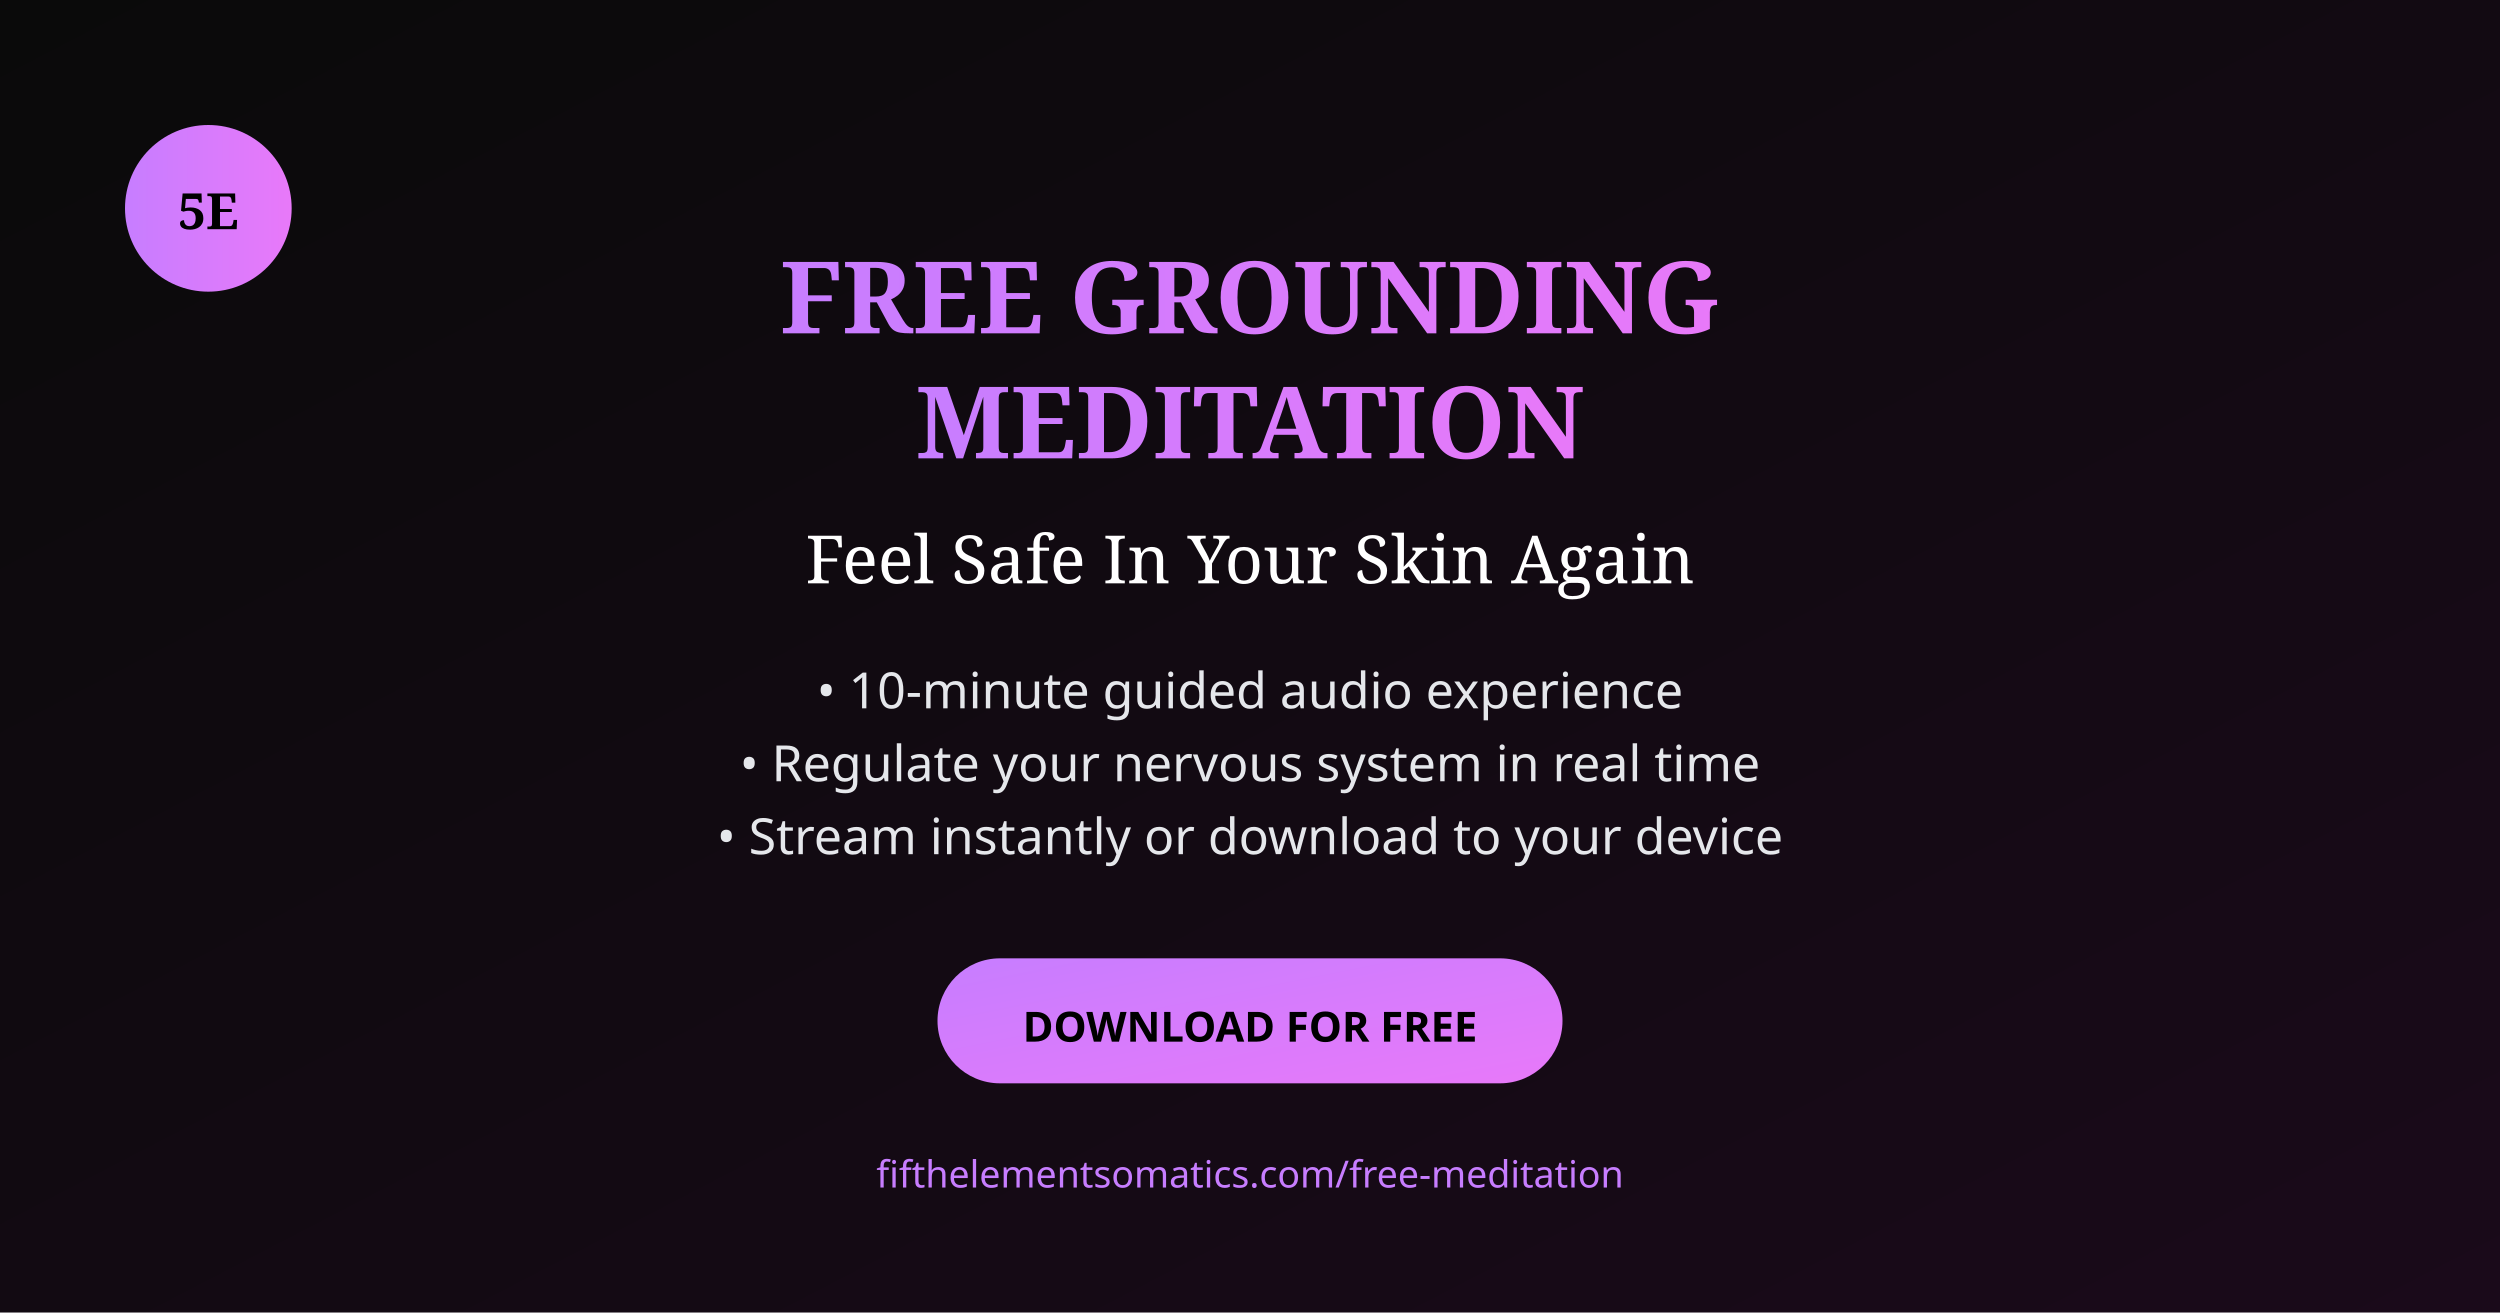
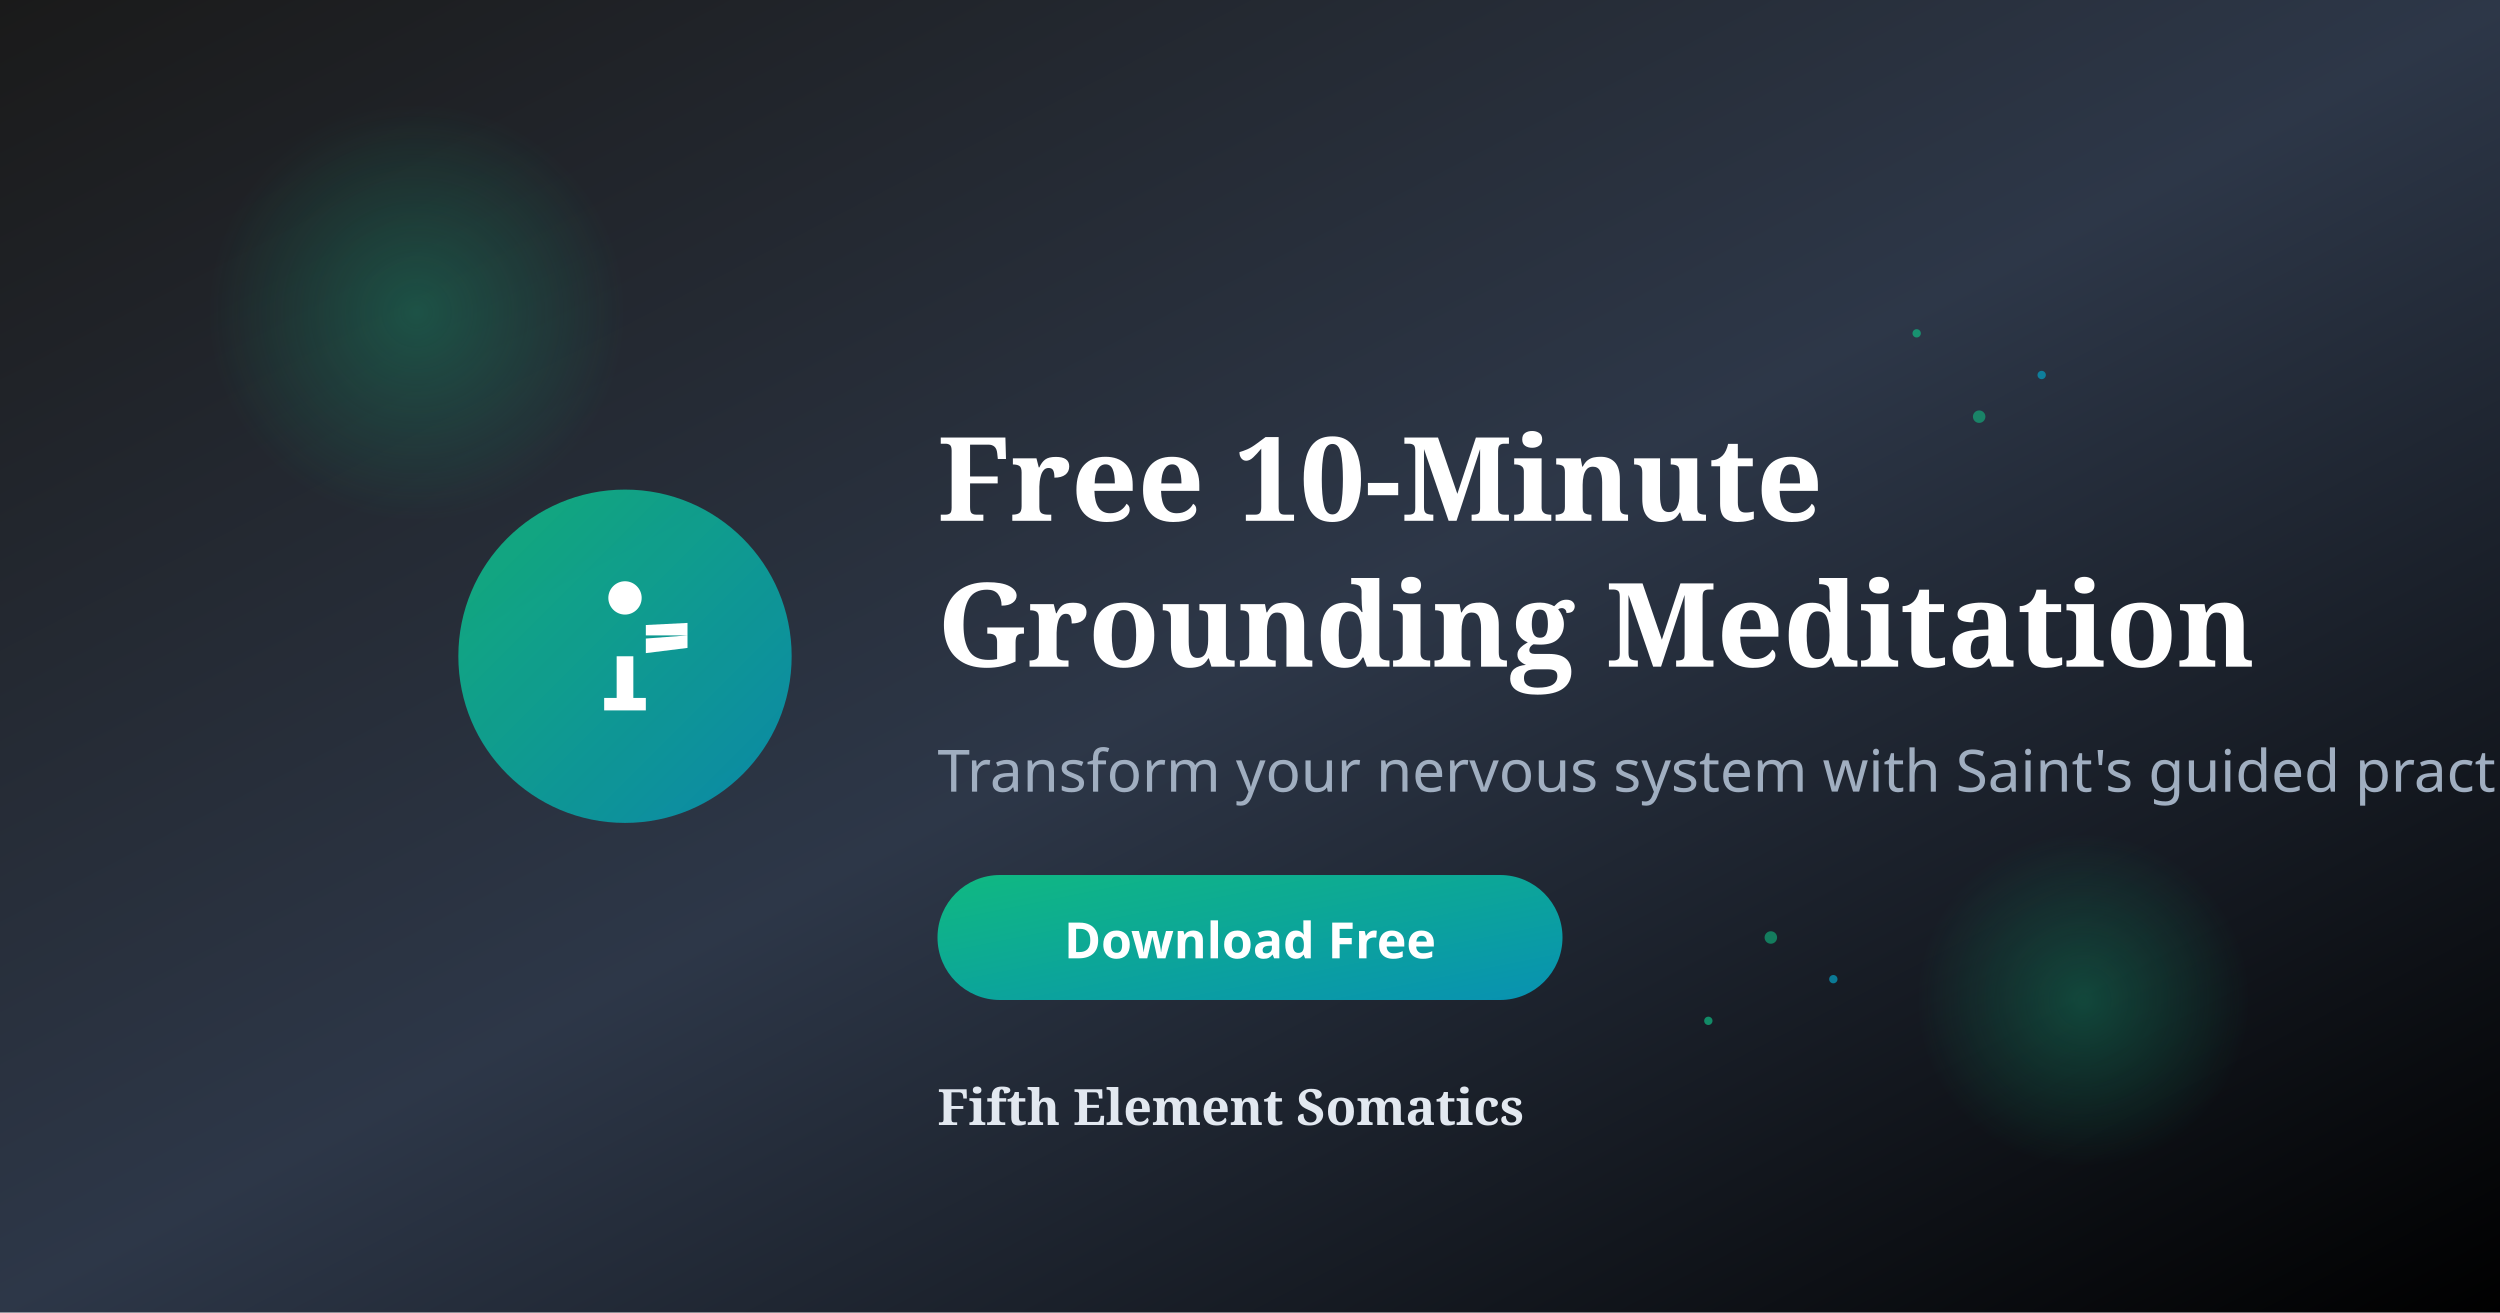
<svg xmlns="http://www.w3.org/2000/svg" width="1200" height="630" viewBox="0 0 1200 630">
  <defs>
    <linearGradient id="bgGradient" x1="0%" y1="0%" x2="100%" y2="100%">
-       <stop offset="0%" style="stop-color:#0a0a0a;stop-opacity:1" />
-       <stop offset="100%" style="stop-color:#1a0a1a;stop-opacity:1" />
+       <stop offset="0%" style="stop-color:#1a1a1a" />
+       <stop offset="50%" style="stop-color:#2d3748" />
+       <stop offset="100%" style="stop-color:#000000" />
    </linearGradient>
-     <linearGradient id="textGradient" x1="0%" y1="0%" x2="100%" y2="0%">
-       <stop offset="0%" style="stop-color:#C77DFF;stop-opacity:1" />
-       <stop offset="100%" style="stop-color:#E879F9;stop-opacity:1" />
+     <linearGradient id="circleGradient" x1="0%" y1="0%" x2="100%" y2="100%">
+       <stop offset="0%" style="stop-color:#10b981" />
+       <stop offset="100%" style="stop-color:#0891b2" />
    </linearGradient>
-     <linearGradient id="ctaGradient" x1="0%" y1="0%" x2="100%" y2="100%">
-       <stop offset="0%" style="stop-color:#C77DFF;stop-opacity:1" />
-       <stop offset="100%" style="stop-color:#E879F9;stop-opacity:1" />
-     </linearGradient>
+     <radialGradient id="glowGradient" cx="50%" cy="50%" r="50%">
+       <stop offset="0%" style="stop-color:#10b981" stop-opacity="0.3" />
+       <stop offset="100%" style="stop-color:#10b981" stop-opacity="0" />
+     </radialGradient>
  </defs>
  <rect width="1200" height="630" fill="url(#bgGradient)" />
-   <circle cx="100" cy="100" r="40" fill="url(#textGradient)" />
-   <text x="100" y="110" text-anchor="middle" fill="#000000" font-family="serif" font-size="24" font-weight="bold">5E</text>
-   <text x="600" y="160" text-anchor="middle" fill="url(#textGradient)" font-family="serif" font-size="48" font-weight="bold">FREE GROUNDING</text>
-   <text x="600" y="220" text-anchor="middle" fill="url(#textGradient)" font-family="serif" font-size="48" font-weight="bold">MEDITATION</text>
-   <text x="600" y="280" text-anchor="middle" fill="#FFFFFF" font-family="serif" font-size="32" font-weight="300">Feel Safe In Your Skin Again</text>
-   <text x="600" y="340" text-anchor="middle" fill="#E5E7EB" font-family="sans-serif" font-size="24">• 10-minute guided audio experience</text>
-   <text x="600" y="375" text-anchor="middle" fill="#E5E7EB" font-family="sans-serif" font-size="24">• Regulate your nervous system in real time</text>
-   <text x="600" y="410" text-anchor="middle" fill="#E5E7EB" font-family="sans-serif" font-size="24">• Stream instantly or download to your device</text>
-   <rect x="450" y="460" width="300" height="60" rx="30" fill="url(#ctaGradient)" />
-   <text x="600" y="500" text-anchor="middle" fill="#000000" font-family="sans-serif" font-size="20" font-weight="bold">DOWNLOAD FOR FREE</text>
-   <text x="600" y="570" text-anchor="middle" fill="#C77DFF" font-family="sans-serif" font-size="18">fifthelementsomatics.com/free-meditation</text>
+   <circle cx="200" cy="150" r="100" fill="url(#glowGradient)" />
+   <circle cx="1000" cy="480" r="80" fill="url(#glowGradient)" />
+   <circle cx="300" cy="315" r="80" fill="url(#circleGradient)" opacity="0.9" />
+   <g transform="translate(260, 275)">
+     <path d="M40 20C44.4 20 48 16.4 48 12C48 7.6 44.4 4 40 4C35.6 4 32 7.6 32 12C32 16.4 35.6 20 40 20Z              M70 30V24L50 25V30              M50 38.5V31.5L70 30V36L50 38.5Z              M36 40H44V60H36              M30 60H50V66H30V60Z" fill="white" />
+   </g>
+   <text x="450" y="250" font-family="serif" font-size="56" font-weight="bold" fill="white">
+     Free 10-Minute
+   </text>
+   <text x="450" y="320" font-family="serif" font-size="56" font-weight="bold" fill="white">
+     Grounding Meditation
+   </text>
+   <text x="450" y="380" font-family="sans-serif" font-size="28" fill="#a0aec0">
+     Transform your nervous system with Saint's guided practice
+   </text>
+   <rect x="450" y="420" width="300" height="60" rx="30" fill="url(#circleGradient)" />
+   <text x="600" y="460" font-family="sans-serif" font-size="24" font-weight="bold" fill="white" text-anchor="middle">
+     Download Free
+   </text>
+   <text x="450" y="540" font-family="serif" font-size="24" font-weight="600" fill="#e2e8f0">
+     Fifth Element Somatics
+   </text>
+   <circle cx="950" cy="200" r="3" fill="#10b981" opacity="0.6" />
+   <circle cx="980" cy="180" r="2" fill="#0891b2" opacity="0.8" />
+   <circle cx="920" cy="160" r="2" fill="#10b981" opacity="0.7" />
+   <circle cx="850" cy="450" r="3" fill="#10b981" opacity="0.6" />
+   <circle cx="880" cy="470" r="2" fill="#0891b2" opacity="0.8" />
+   <circle cx="820" cy="490" r="2" fill="#10b981" opacity="0.7" />
</svg>
